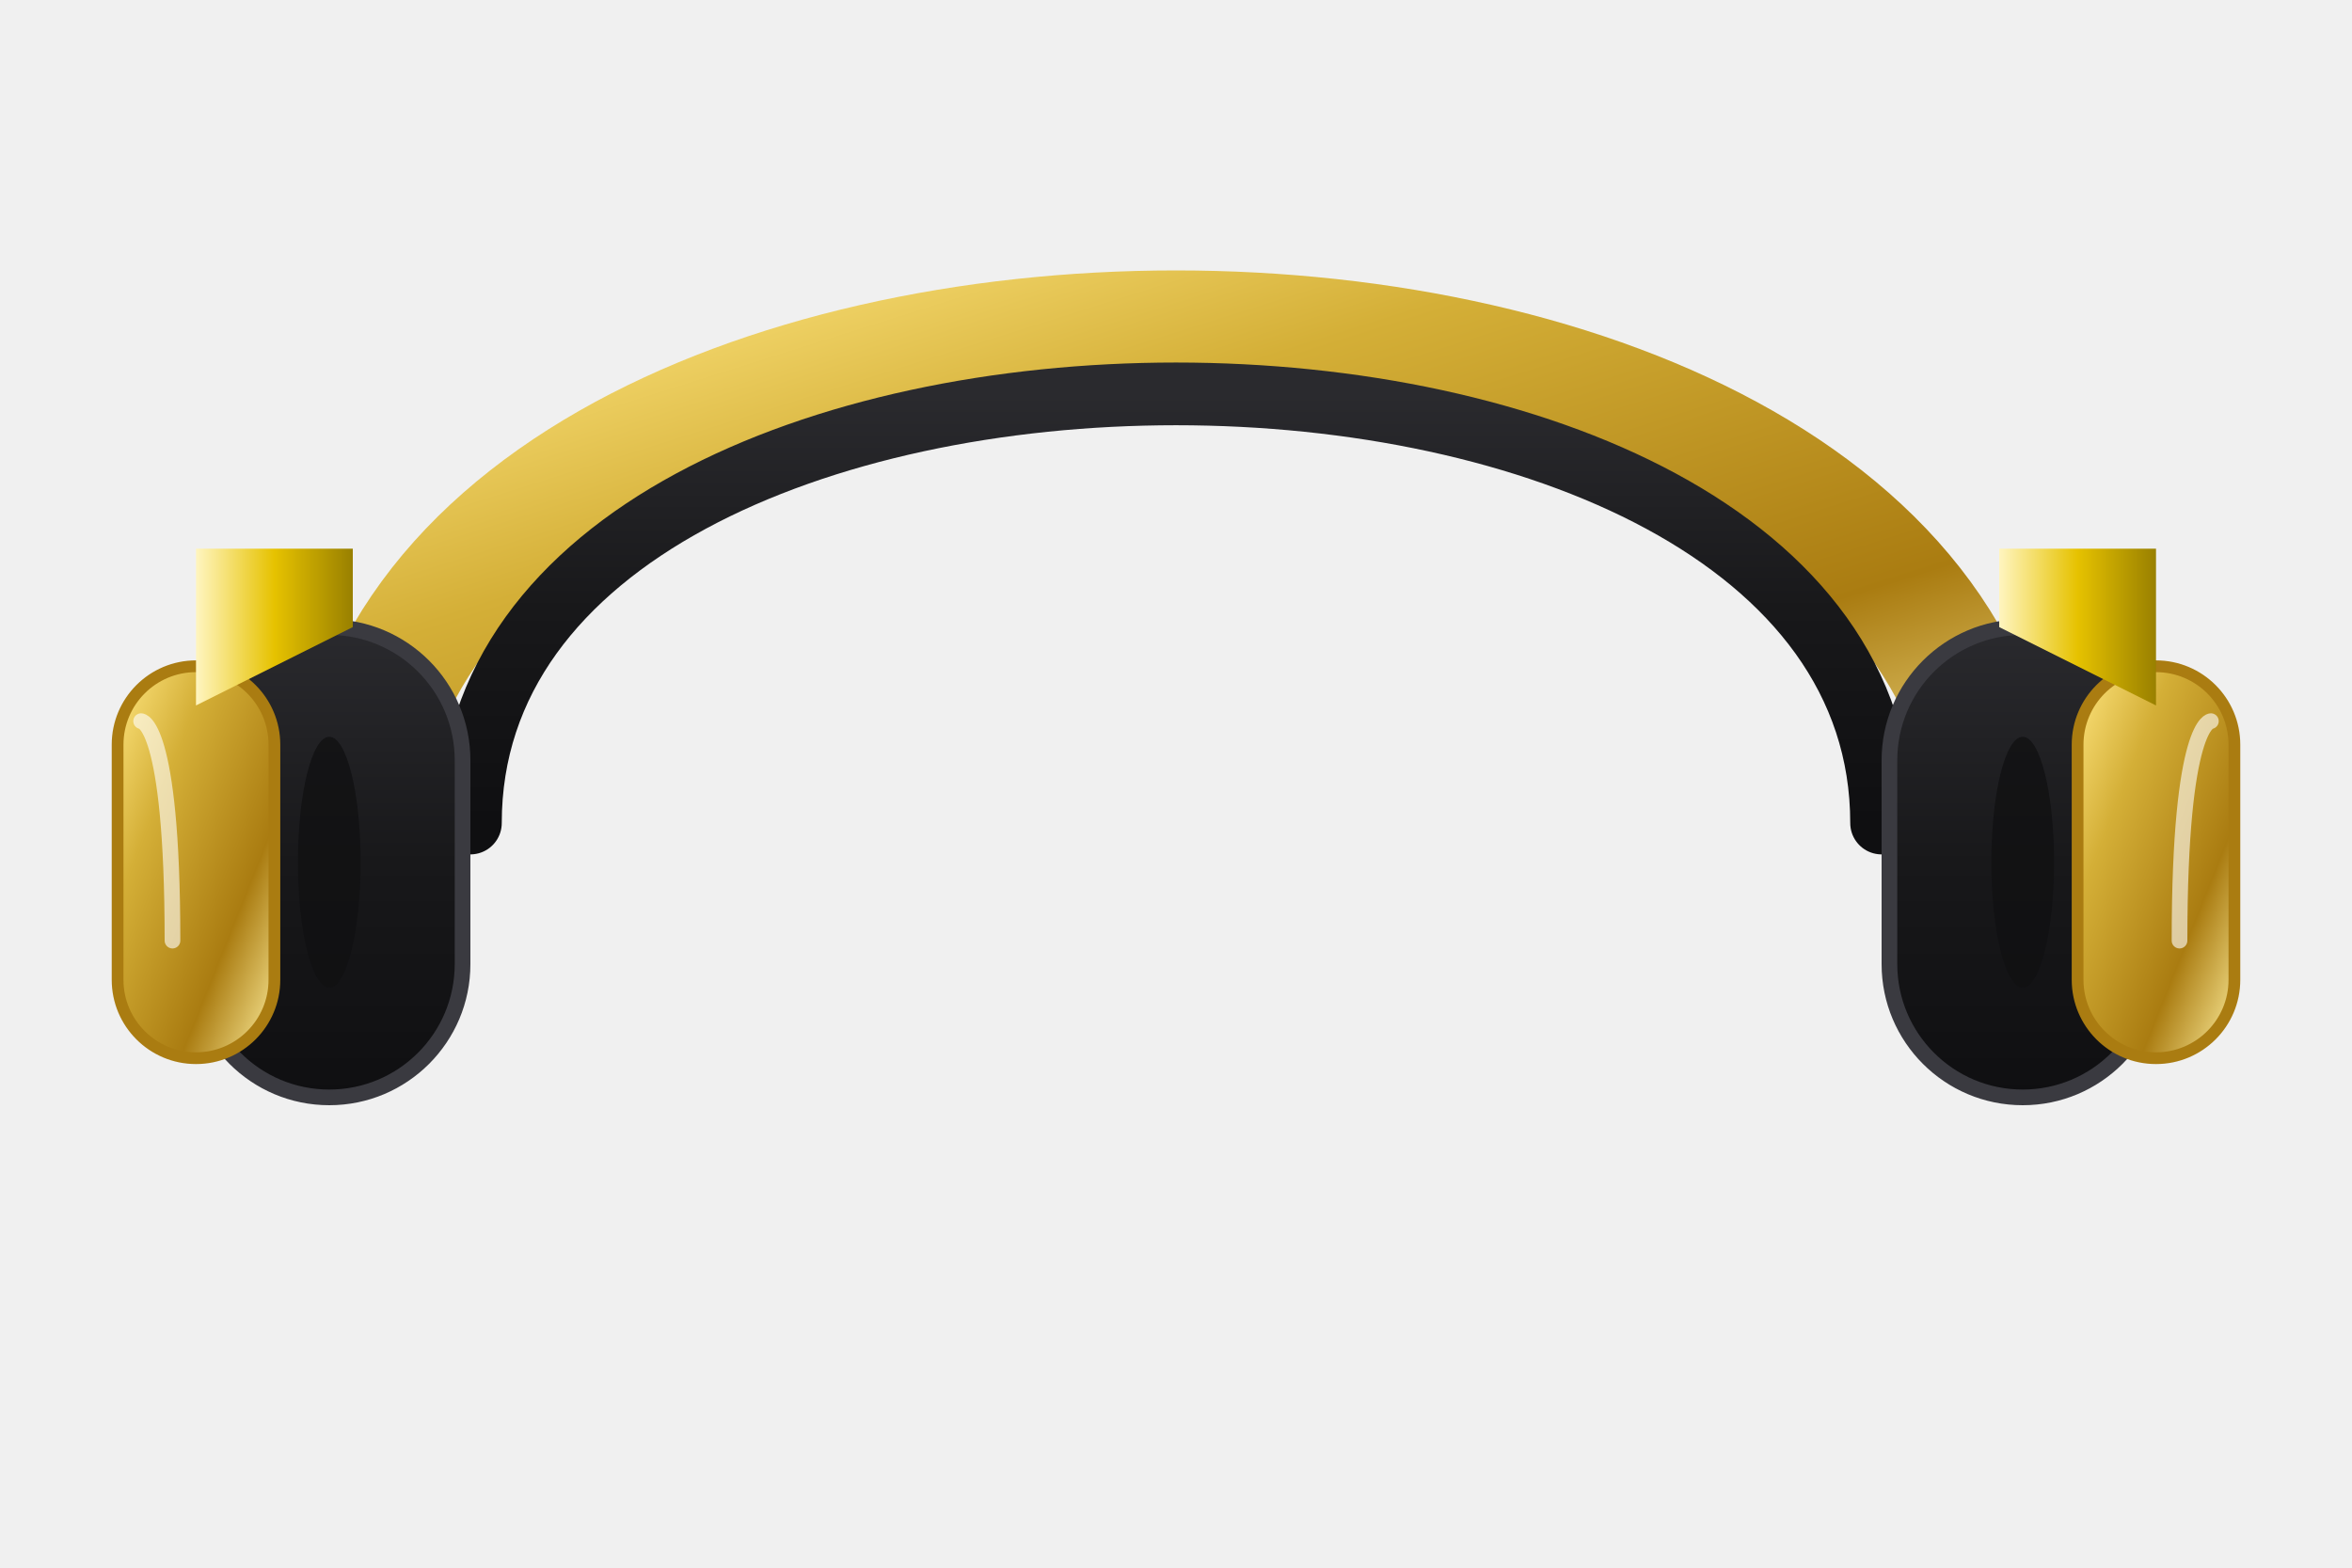
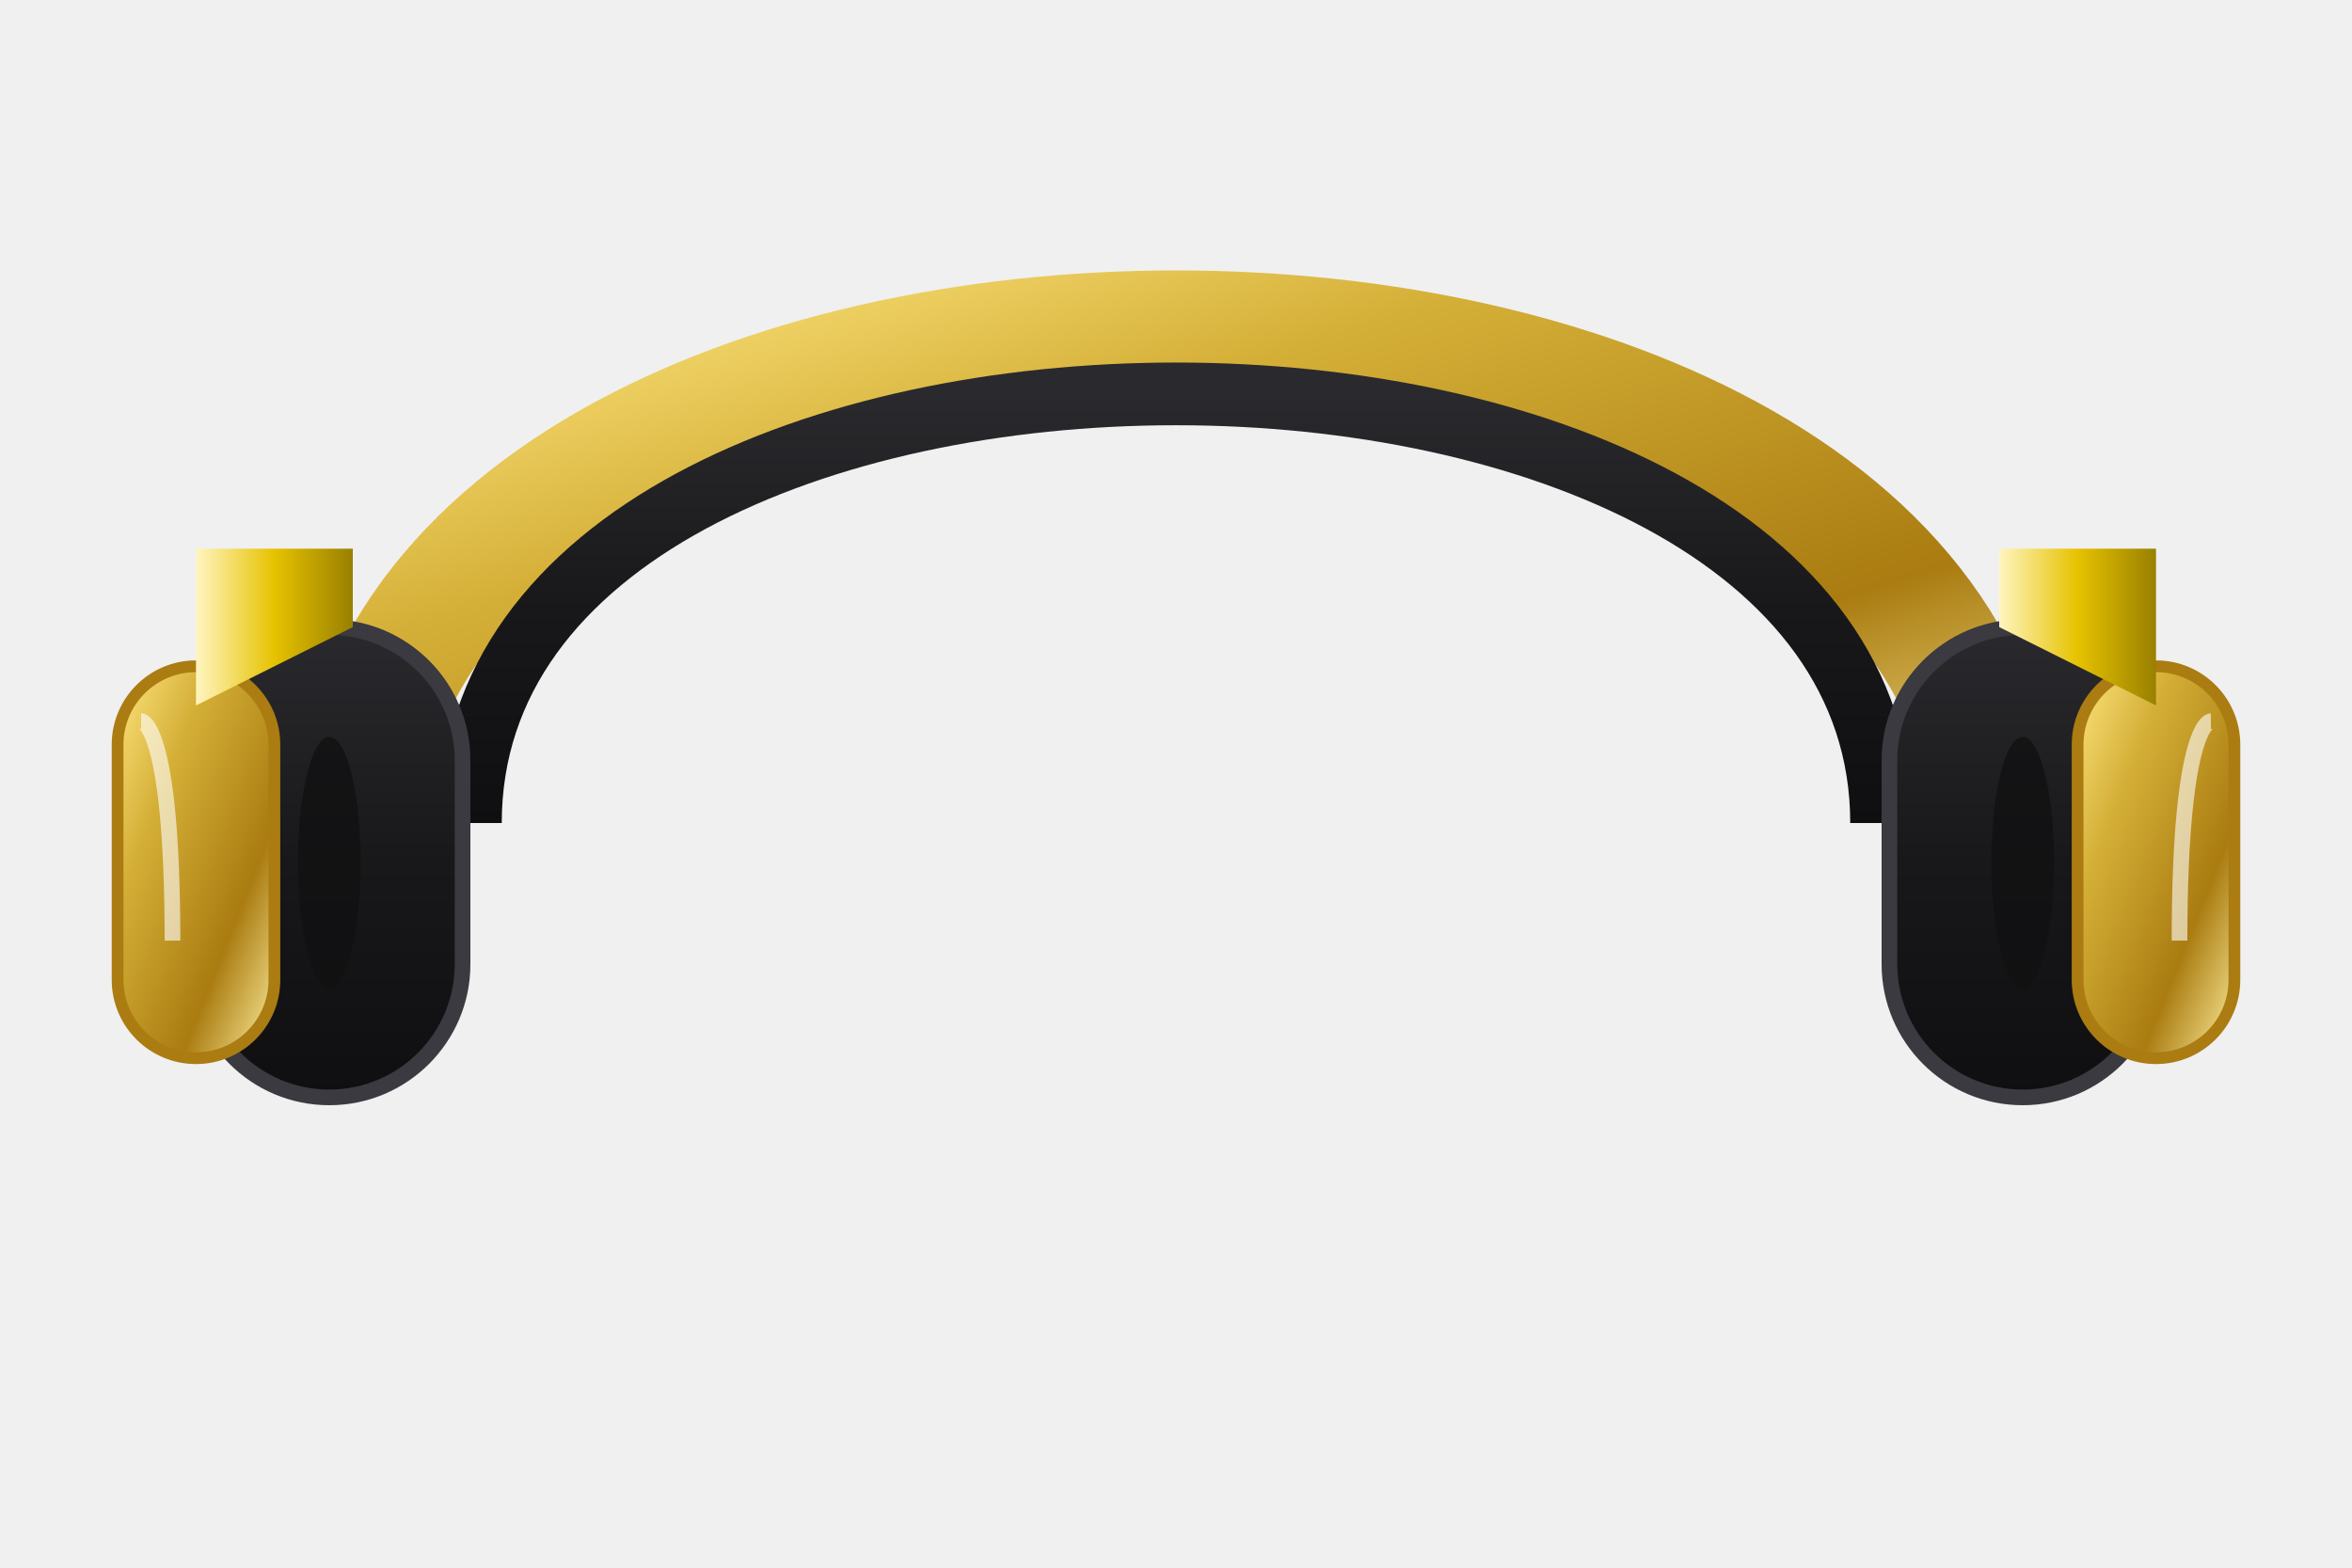
<svg xmlns="http://www.w3.org/2000/svg" viewBox="0 0 300 200">
  <defs>
    <linearGradient id="goldMetallic" x1="0%" y1="0%" x2="100%" y2="100%">
      <stop offset="0%" stop-color="#FFE680" />
      <stop offset="30%" stop-color="#D4AF37" />
      <stop offset="70%" stop-color="#AA7C11" />
      <stop offset="100%" stop-color="#FFF0A0" />
    </linearGradient>
    <linearGradient id="darkLeather" x1="0%" y1="0%" x2="0%" y2="100%">
      <stop offset="0%" stop-color="#2A2A2E" />
      <stop offset="50%" stop-color="#18181A" />
      <stop offset="100%" stop-color="#0F0F11" />
    </linearGradient>
    <linearGradient id="brassAccent" x1="0%" y1="0%" x2="100%" y2="0%">
      <stop offset="0%" stop-color="#FFF5C0" />
      <stop offset="50%" stop-color="#E6C200" />
      <stop offset="100%" stop-color="#998000" />
    </linearGradient>
  </defs>
  <g data-layer="BACK">
-     <path d="M 45 110 C 45 20, 255 20, 255 110" fill="none" stroke="url(#goldMetallic)" stroke-width="16" stroke-linecap="round" />
-     <path d="M 60 105 C 60 32, 240 32, 240 105" fill="none" stroke="url(#darkLeather)" stroke-width="8" stroke-linecap="round" />
+     <path d="M 45 110 C 45 20, 255 20, 255 110" fill="none" stroke="url(#goldMetallic)" stroke-width="16" />
+     <path d="M 60 105 C 60 32, 240 32, 240 105" fill="none" stroke="url(#darkLeather)" stroke-width="8" />
  </g>
  <g data-layer="FRONT">
-     <rect x="25" y="80" width="34" height="60" rx="17" ry="17" fill="url(#darkLeather)" stroke="#3A3A40" stroke-width="2" />
-     <rect x="15" y="85" width="20" height="50" rx="10" ry="10" fill="url(#goldMetallic)" stroke="#AA7C11" stroke-width="1.5" />
-     <path d="M 25 90 L 25 70 L 45 70 L 45 80" fill="url(#brassAccent)" />
+     <path d="M 42 80 A 17 17 0 0 1 59 97 L 59 123 A 17 17 0 0 1 42 140 A 17 17 0 0 1 25 123 L 25 97 A 17 17 0 0 1 42 80 Z" fill="url(#darkLeather)" stroke="#3A3A40" stroke-width="2" />
+     <path d="M 25 85 A 10 10 0 0 1 35 95 L 35 125 A 10 10 0 0 1 25 135 A 10 10 0 0 1 15 125 L 15 95 A 10 10 0 0 1 25 85 Z" fill="url(#goldMetallic)" stroke="#AA7C11" stroke-width="1.5" />
+     <path d="M 25 90 L 25 70 L 45 70 L 45 80 Z" fill="url(#brassAccent)" />
    <ellipse cx="42" cy="110" rx="4" ry="16" fill="#101012" opacity="0.8" />
-     <path d="M 18 92 C 18 92, 22 92, 22 120" fill="none" stroke="#FFFFFF" stroke-width="2" stroke-linecap="round" opacity="0.6" />
-     <rect x="241" y="80" width="34" height="60" rx="17" ry="17" fill="url(#darkLeather)" stroke="#3A3A40" stroke-width="2" />
-     <rect x="265" y="85" width="20" height="50" rx="10" ry="10" fill="url(#goldMetallic)" stroke="#AA7C11" stroke-width="1.5" />
-     <path d="M 275 90 L 275 70 L 255 70 L 255 80" fill="url(#brassAccent)" />
+     <path d="M 18 92 C 18 92, 22 92, 22 120" fill="none" stroke="#FFFFFF" stroke-width="2" opacity="0.6" />
+     <path d="M 258 80 A 17 17 0 0 1 275 97 L 275 123 A 17 17 0 0 1 258 140 A 17 17 0 0 1 241 123 L 241 97 A 17 17 0 0 1 258 80 Z" fill="url(#darkLeather)" stroke="#3A3A40" stroke-width="2" />
+     <path d="M 275 85 A 10 10 0 0 1 285 95 L 285 125 A 10 10 0 0 1 275 135 A 10 10 0 0 1 265 125 L 265 95 A 10 10 0 0 1 275 85 Z" fill="url(#goldMetallic)" stroke="#AA7C11" stroke-width="1.5" />
+     <path d="M 275 90 L 275 70 L 255 70 L 255 80 Z" fill="url(#brassAccent)" />
    <ellipse cx="258" cy="110" rx="4" ry="16" fill="#101012" opacity="0.8" />
-     <path d="M 282 92 C 282 92, 278 92, 278 120" fill="none" stroke="#FFFFFF" stroke-width="2" stroke-linecap="round" opacity="0.6" />
+     <path d="M 282 92 C 282 92, 278 92, 278 120" fill="none" stroke="#FFFFFF" stroke-width="2" opacity="0.6" />
  </g>
</svg>
